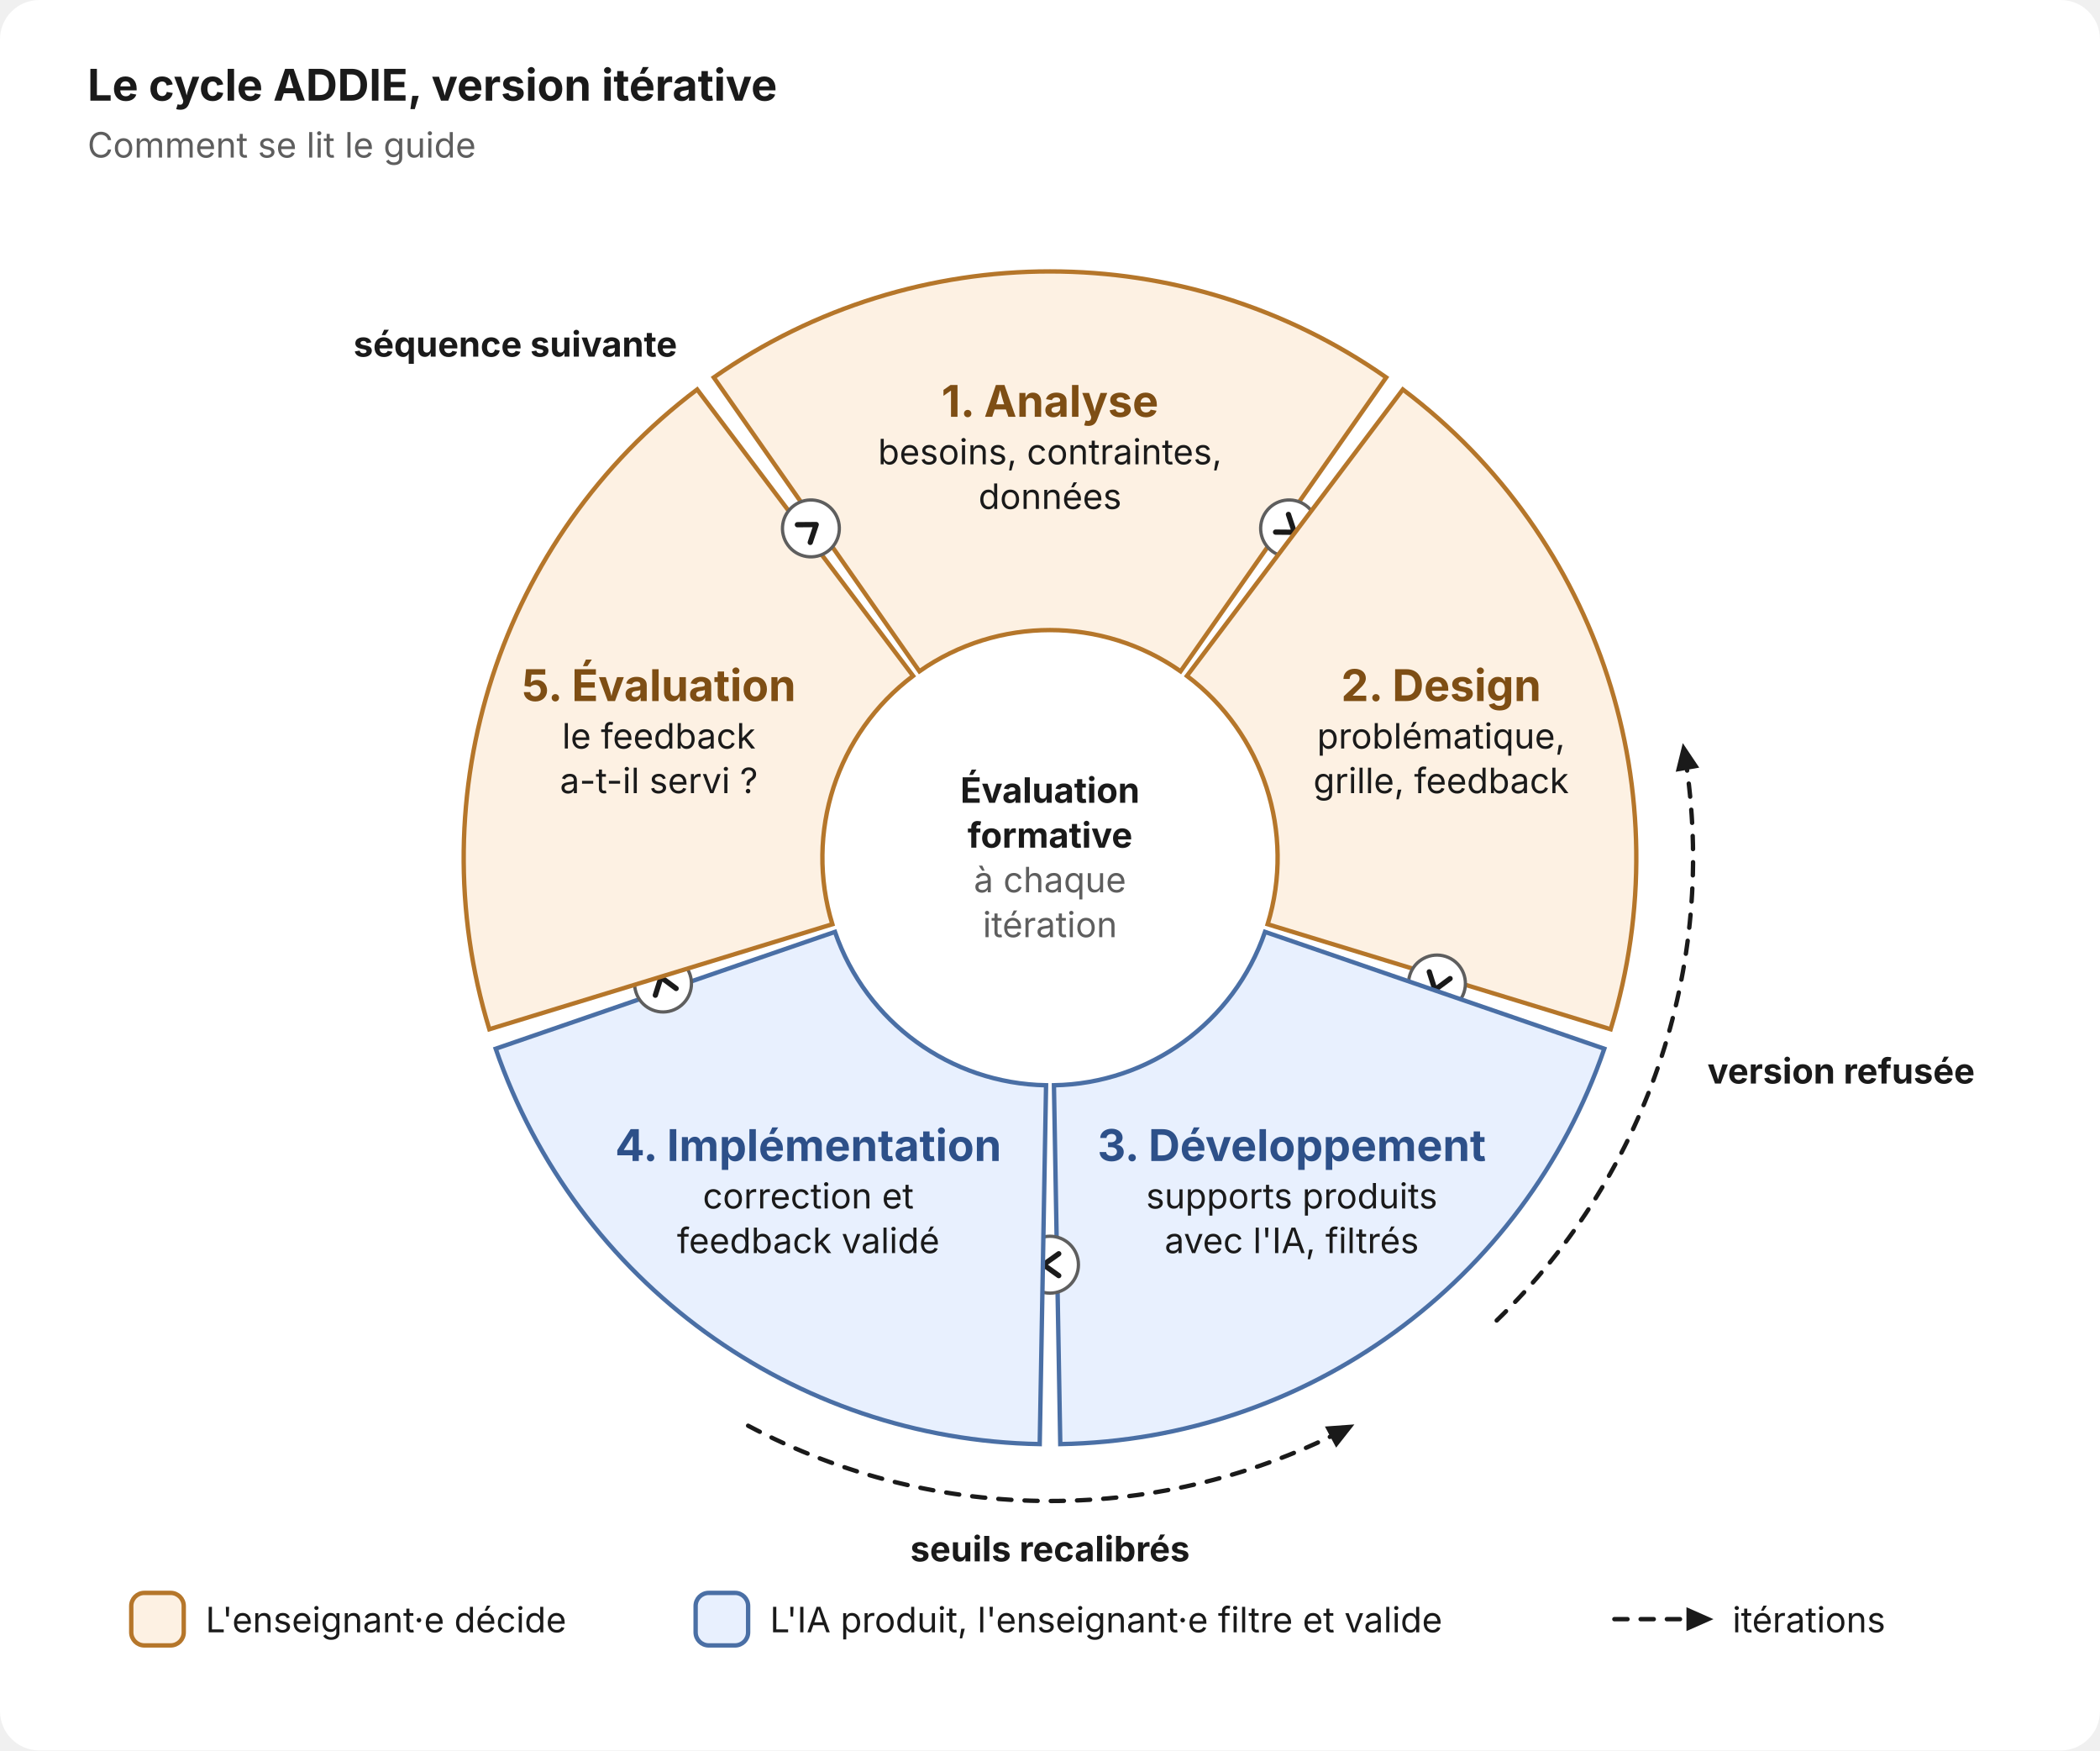
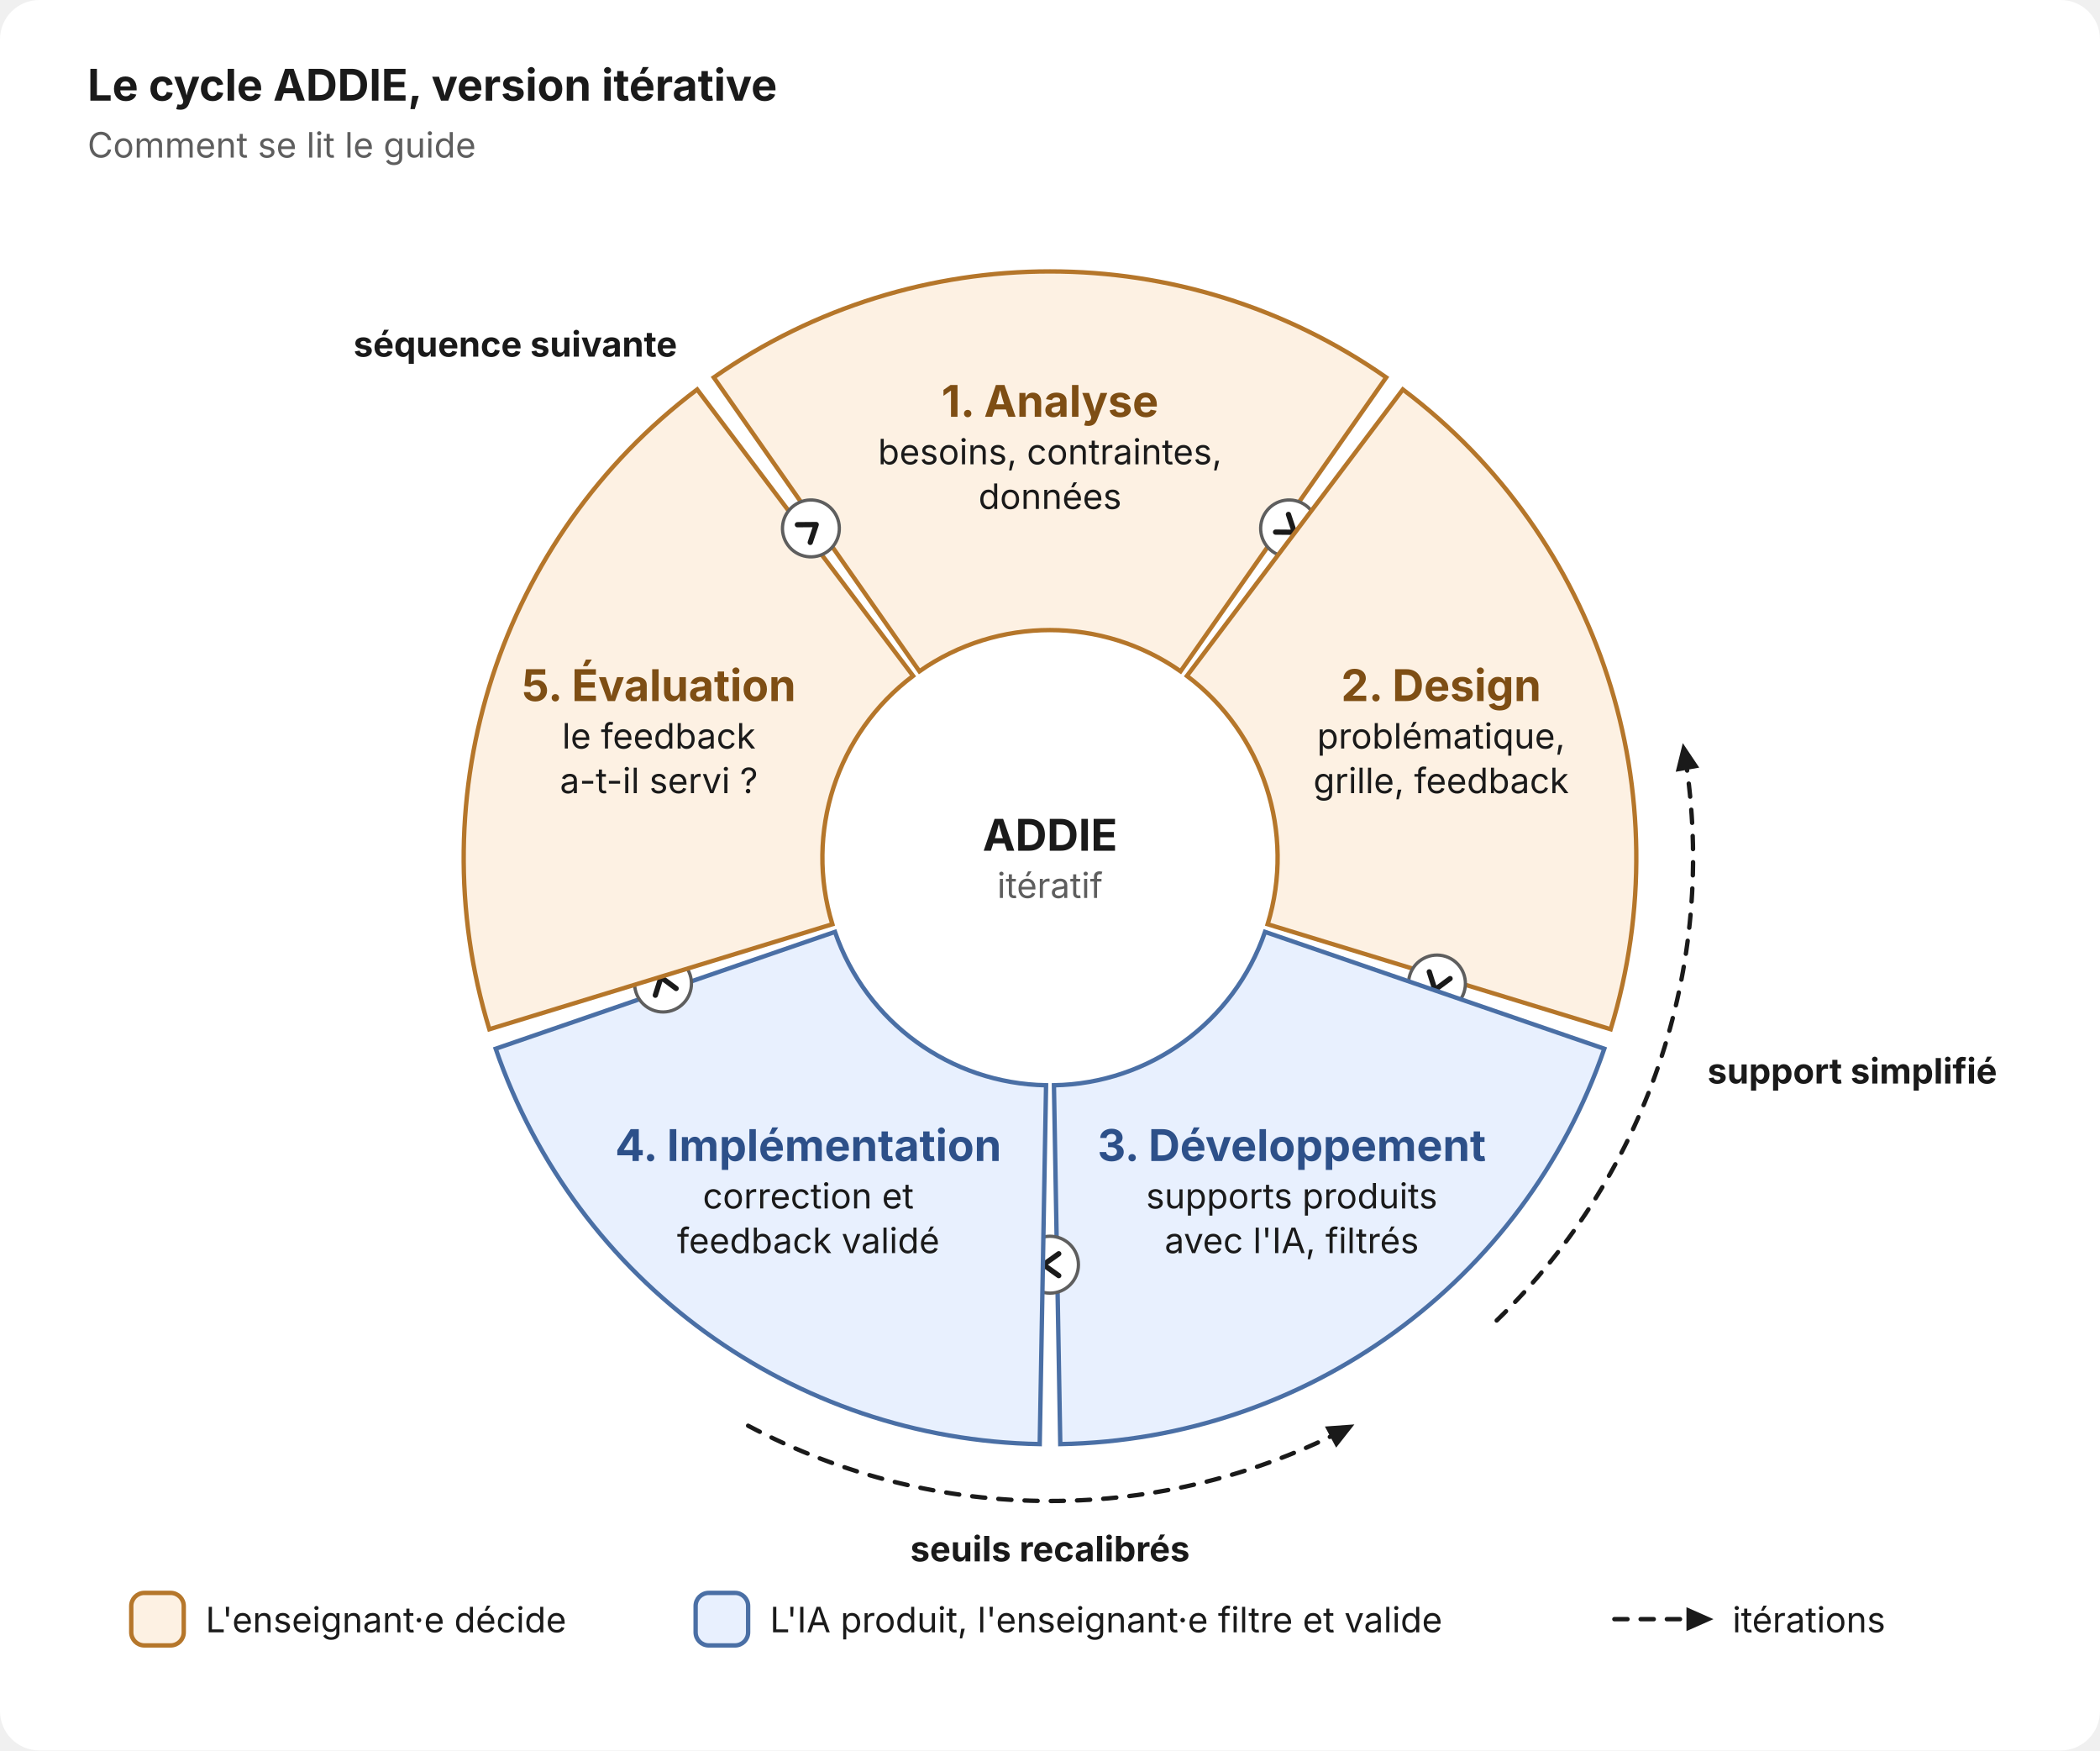
<svg xmlns="http://www.w3.org/2000/svg" viewBox="0 0 960 800" width="960" height="800" role="img" aria-labelledby="t d" font-family="'Inter','Segoe UI',system-ui,-apple-system,Roboto,'Helvetica Neue',Arial,sans-serif">
  <defs>
    <marker id="ah-ens" viewBox="0 0 10 10" refX="8.5" refY="5" markerWidth="6.5" markerHeight="6.5" orient="auto-start-reverse">
      <path d="M0,0.8 L9.5,5 L0,9.2 z" fill="#B5762A" />
    </marker>
    <marker id="ah-ia" viewBox="0 0 10 10" refX="8.5" refY="5" markerWidth="6.5" markerHeight="6.5" orient="auto-start-reverse">
      <path d="M0,0.8 L9.5,5 L0,9.2 z" fill="#4A6FA5" />
    </marker>
    <marker id="ah-el" viewBox="0 0 10 10" refX="8.5" refY="5" markerWidth="6.5" markerHeight="6.5" orient="auto-start-reverse">
      <path d="M0,0.8 L9.5,5 L0,9.2 z" fill="#2E7D4A" />
    </marker>
    <marker id="ah-conf" viewBox="0 0 10 10" refX="8.5" refY="5" markerWidth="6.5" markerHeight="6.5" orient="auto-start-reverse">
      <path d="M0,0.8 L9.5,5 L0,9.2 z" fill="#A33333" />
    </marker>
    <marker id="ah-line" viewBox="0 0 10 10" refX="8.5" refY="5" markerWidth="6.5" markerHeight="6.5" orient="auto-start-reverse">
      <path d="M0,0.8 L9.5,5 L0,9.2 z" fill="#8A8A8A" />
    </marker>
    <marker id="ah-ink" viewBox="0 0 10 10" refX="8.5" refY="5" markerWidth="6.5" markerHeight="6.5" orient="auto-start-reverse">
      <path d="M0,0.8 L9.5,5 L0,9.2 z" fill="#1A1A1A" />
    </marker>
    <filter id="shadow" x="-10%" y="-10%" width="120%" height="130%">
      <feDropShadow dx="0" dy="3" stdDeviation="6" flood-color="#000" flood-opacity="0.12" />
    </filter>
  </defs>
  <rect width="960" height="800" rx="18" fill="#FFFFFF" />
  <text x="40" y="46" text-anchor="start" font-size="20" font-weight="700" fill="#1A1A1A">Le cycle ADDIE, version itérative</text>
  <text x="40" y="72" text-anchor="start" font-size="16" font-weight="400" fill="#5E5E5E">Comment se lit le guide</text>
  <path d="M326.3,172.5 A268,268 0 0 1 633.7,172.5 L539.7,306.8 A104,104 0 0 0 420.3,306.8 Z" fill="#FDF1E3" stroke="#B5762A" stroke-width="2" />
  <text x="480" y="190.5" text-anchor="middle" font-size="20" font-weight="700" fill="#7E4E14">1. Analyse</text>
  <text x="480" y="212.2" text-anchor="middle" font-size="16" font-weight="400" fill="#1A1A1A">besoins, contraintes,</text>
  <text x="480" y="232.6" text-anchor="middle" font-size="16" font-weight="400" fill="#1A1A1A">données</text>
  <g transform="translate(589.3 241.5) rotate(36)">
    <circle r="13" fill="#fff" stroke="#5E5E5E" stroke-width="1.5" />
    <path d="M-4,-5 L3,0 L-4,5" fill="none" stroke="#1A1A1A" stroke-width="2.4" stroke-linecap="round" stroke-linejoin="round" />
  </g>
  <path d="M641.3,178.0 A268,268 0 0 1 736.3,470.4 L579.5,422.4 A104,104 0 0 0 542.6,308.9 Z" fill="#FDF1E3" stroke="#B5762A" stroke-width="2" />
  <text x="658.799" y="320.4" text-anchor="middle" font-size="20" font-weight="700" fill="#7E4E14">2. Design</text>
  <text x="658.799" y="342.1" text-anchor="middle" font-size="16" font-weight="400" fill="#1A1A1A">problématique,</text>
  <text x="658.799" y="362.5" text-anchor="middle" font-size="16" font-weight="400" fill="#1A1A1A">grille, feedback</text>
  <g transform="translate(656.9 449.5) rotate(108)">
    <circle r="13" fill="#fff" stroke="#5E5E5E" stroke-width="1.5" />
    <path d="M-4,-5 L3,0 L-4,5" fill="none" stroke="#1A1A1A" stroke-width="2.4" stroke-linecap="round" stroke-linejoin="round" />
  </g>
  <path d="M733.4,479.3 A268,268 0 0 1 484.7,660.0 L481.8,496.0 A104,104 0 0 0 578.3,425.9 Z" fill="#E8F0FE" stroke="#4A6FA5" stroke-width="2" />
  <text x="590.504" y="530.6" text-anchor="middle" font-size="20" font-weight="700" fill="#2D5089">3. Développement</text>
  <text x="590.504" y="552.3" text-anchor="middle" font-size="16" font-weight="400" fill="#1A1A1A">supports produits</text>
  <text x="590.504" y="572.7" text-anchor="middle" font-size="16" font-weight="400" fill="#1A1A1A">avec l'IA, filtrés</text>
  <g transform="translate(480.0 578.0) rotate(180)">
    <circle r="13" fill="#fff" stroke="#5E5E5E" stroke-width="1.5" />
    <path d="M-4,-5 L3,0 L-4,5" fill="none" stroke="#1A1A1A" stroke-width="2.4" stroke-linecap="round" stroke-linejoin="round" />
  </g>
  <path d="M475.3,660.0 A268,268 0 0 1 226.6,479.3 L381.7,425.9 A104,104 0 0 0 478.2,496.0 Z" fill="#E8F0FE" stroke="#4A6FA5" stroke-width="2" />
  <text x="369.496" y="530.6" text-anchor="middle" font-size="20" font-weight="700" fill="#2D5089">4. Implémentation</text>
  <text x="369.496" y="552.3" text-anchor="middle" font-size="16" font-weight="400" fill="#1A1A1A">correction et</text>
  <text x="369.496" y="572.7" text-anchor="middle" font-size="16" font-weight="400" fill="#1A1A1A">feedback validé</text>
  <g transform="translate(303.1 449.5) rotate(252)">
    <circle r="13" fill="#fff" stroke="#5E5E5E" stroke-width="1.5" />
    <path d="M-4,-5 L3,0 L-4,5" fill="none" stroke="#1A1A1A" stroke-width="2.4" stroke-linecap="round" stroke-linejoin="round" />
  </g>
  <path d="M223.7,470.4 A268,268 0 0 1 318.7,178.0 L417.4,308.9 A104,104 0 0 0 380.5,422.4 Z" fill="#FDF1E3" stroke="#B5762A" stroke-width="2" />
  <text x="301.201" y="320.4" text-anchor="middle" font-size="20" font-weight="700" fill="#7E4E14">5. Évaluation</text>
  <text x="301.201" y="342.1" text-anchor="middle" font-size="16" font-weight="400" fill="#1A1A1A">le feedback</text>
  <text x="301.201" y="362.5" text-anchor="middle" font-size="16" font-weight="400" fill="#1A1A1A">a-t-il servi ?</text>
  <g transform="translate(370.7 241.5) rotate(324)">
    <circle r="13" fill="#fff" stroke="#5E5E5E" stroke-width="1.5" />
    <path d="M-4,-5 L3,0 L-4,5" fill="none" stroke="#1A1A1A" stroke-width="2.4" stroke-linecap="round" stroke-linejoin="round" />
  </g>
-   <text x="480" y="366.9" text-anchor="middle" font-size="16" font-weight="700" fill="#1A1A1A">Évaluation</text>
-   <text x="480" y="387.4" text-anchor="middle" font-size="16" font-weight="700" fill="#1A1A1A">formative</text>
-   <text x="480" y="407.8" text-anchor="middle" font-size="16" font-weight="400" fill="#5E5E5E">à chaque</text>
-   <text x="480" y="428.3" text-anchor="middle" font-size="16" font-weight="400" fill="#5E5E5E">itération</text>
+   <text x="480" y="388.8" text-anchor="middle" font-size="20" font-weight="700" fill="#1A1A1A">ADDIE</text>
+   <text x="480" y="410.4" text-anchor="middle" font-size="16" font-weight="400" fill="#5E5E5E">itératif</text>
  <path d="M684.2,603.5 A294,294 0 0 0 769.5,340.9" fill="none" stroke="#1A1A1A" stroke-width="2" stroke-linecap="round" stroke-linejoin="round" stroke-dasharray="6 6" marker-end="url(#ah-ink)" />
-   <text x="780.534" y="495.2" text-anchor="start" font-size="16" font-weight="700" fill="#1A1A1A">version refusée</text>
+   <text x="780.534" y="495.2" text-anchor="start" font-size="16" font-weight="700" fill="#1A1A1A">support simplifié</text>
  <path d="M342.0,651.6 A294,294 0 0 0 618.0,651.6" fill="none" stroke="#1A1A1A" stroke-width="2" stroke-linecap="round" stroke-linejoin="round" stroke-dasharray="6 6" marker-end="url(#ah-ink)" />
  <text x="480" y="713.6" text-anchor="middle" font-size="16" font-weight="700" fill="#1A1A1A">seuils recalibrés</text>
  <text x="309.542" y="163.0" text-anchor="end" font-size="16" font-weight="700" fill="#1A1A1A">séquence suivante</text>
  <rect x="60" y="728" width="24" height="24" rx="6" fill="#FDF1E3" stroke="#B5762A" stroke-width="2" />
  <text x="94" y="746" text-anchor="start" font-size="16" font-weight="400" fill="#1A1A1A">L'enseignant·e décide</text>
  <rect x="318" y="728" width="24" height="24" rx="6" fill="#E8F0FE" stroke="#4A6FA5" stroke-width="2" />
  <text x="352" y="746" text-anchor="start" font-size="16" font-weight="400" fill="#1A1A1A">L'IA produit, l'enseignant·e filtre et valide</text>
  <path d="M738,740 H782" fill="none" stroke="#1A1A1A" stroke-width="2" stroke-linecap="round" stroke-linejoin="round" stroke-dasharray="6 6" marker-end="url(#ah-ink)" />
  <text x="792" y="746" text-anchor="start" font-size="16" font-weight="400" fill="#1A1A1A">itérations</text>
</svg>
